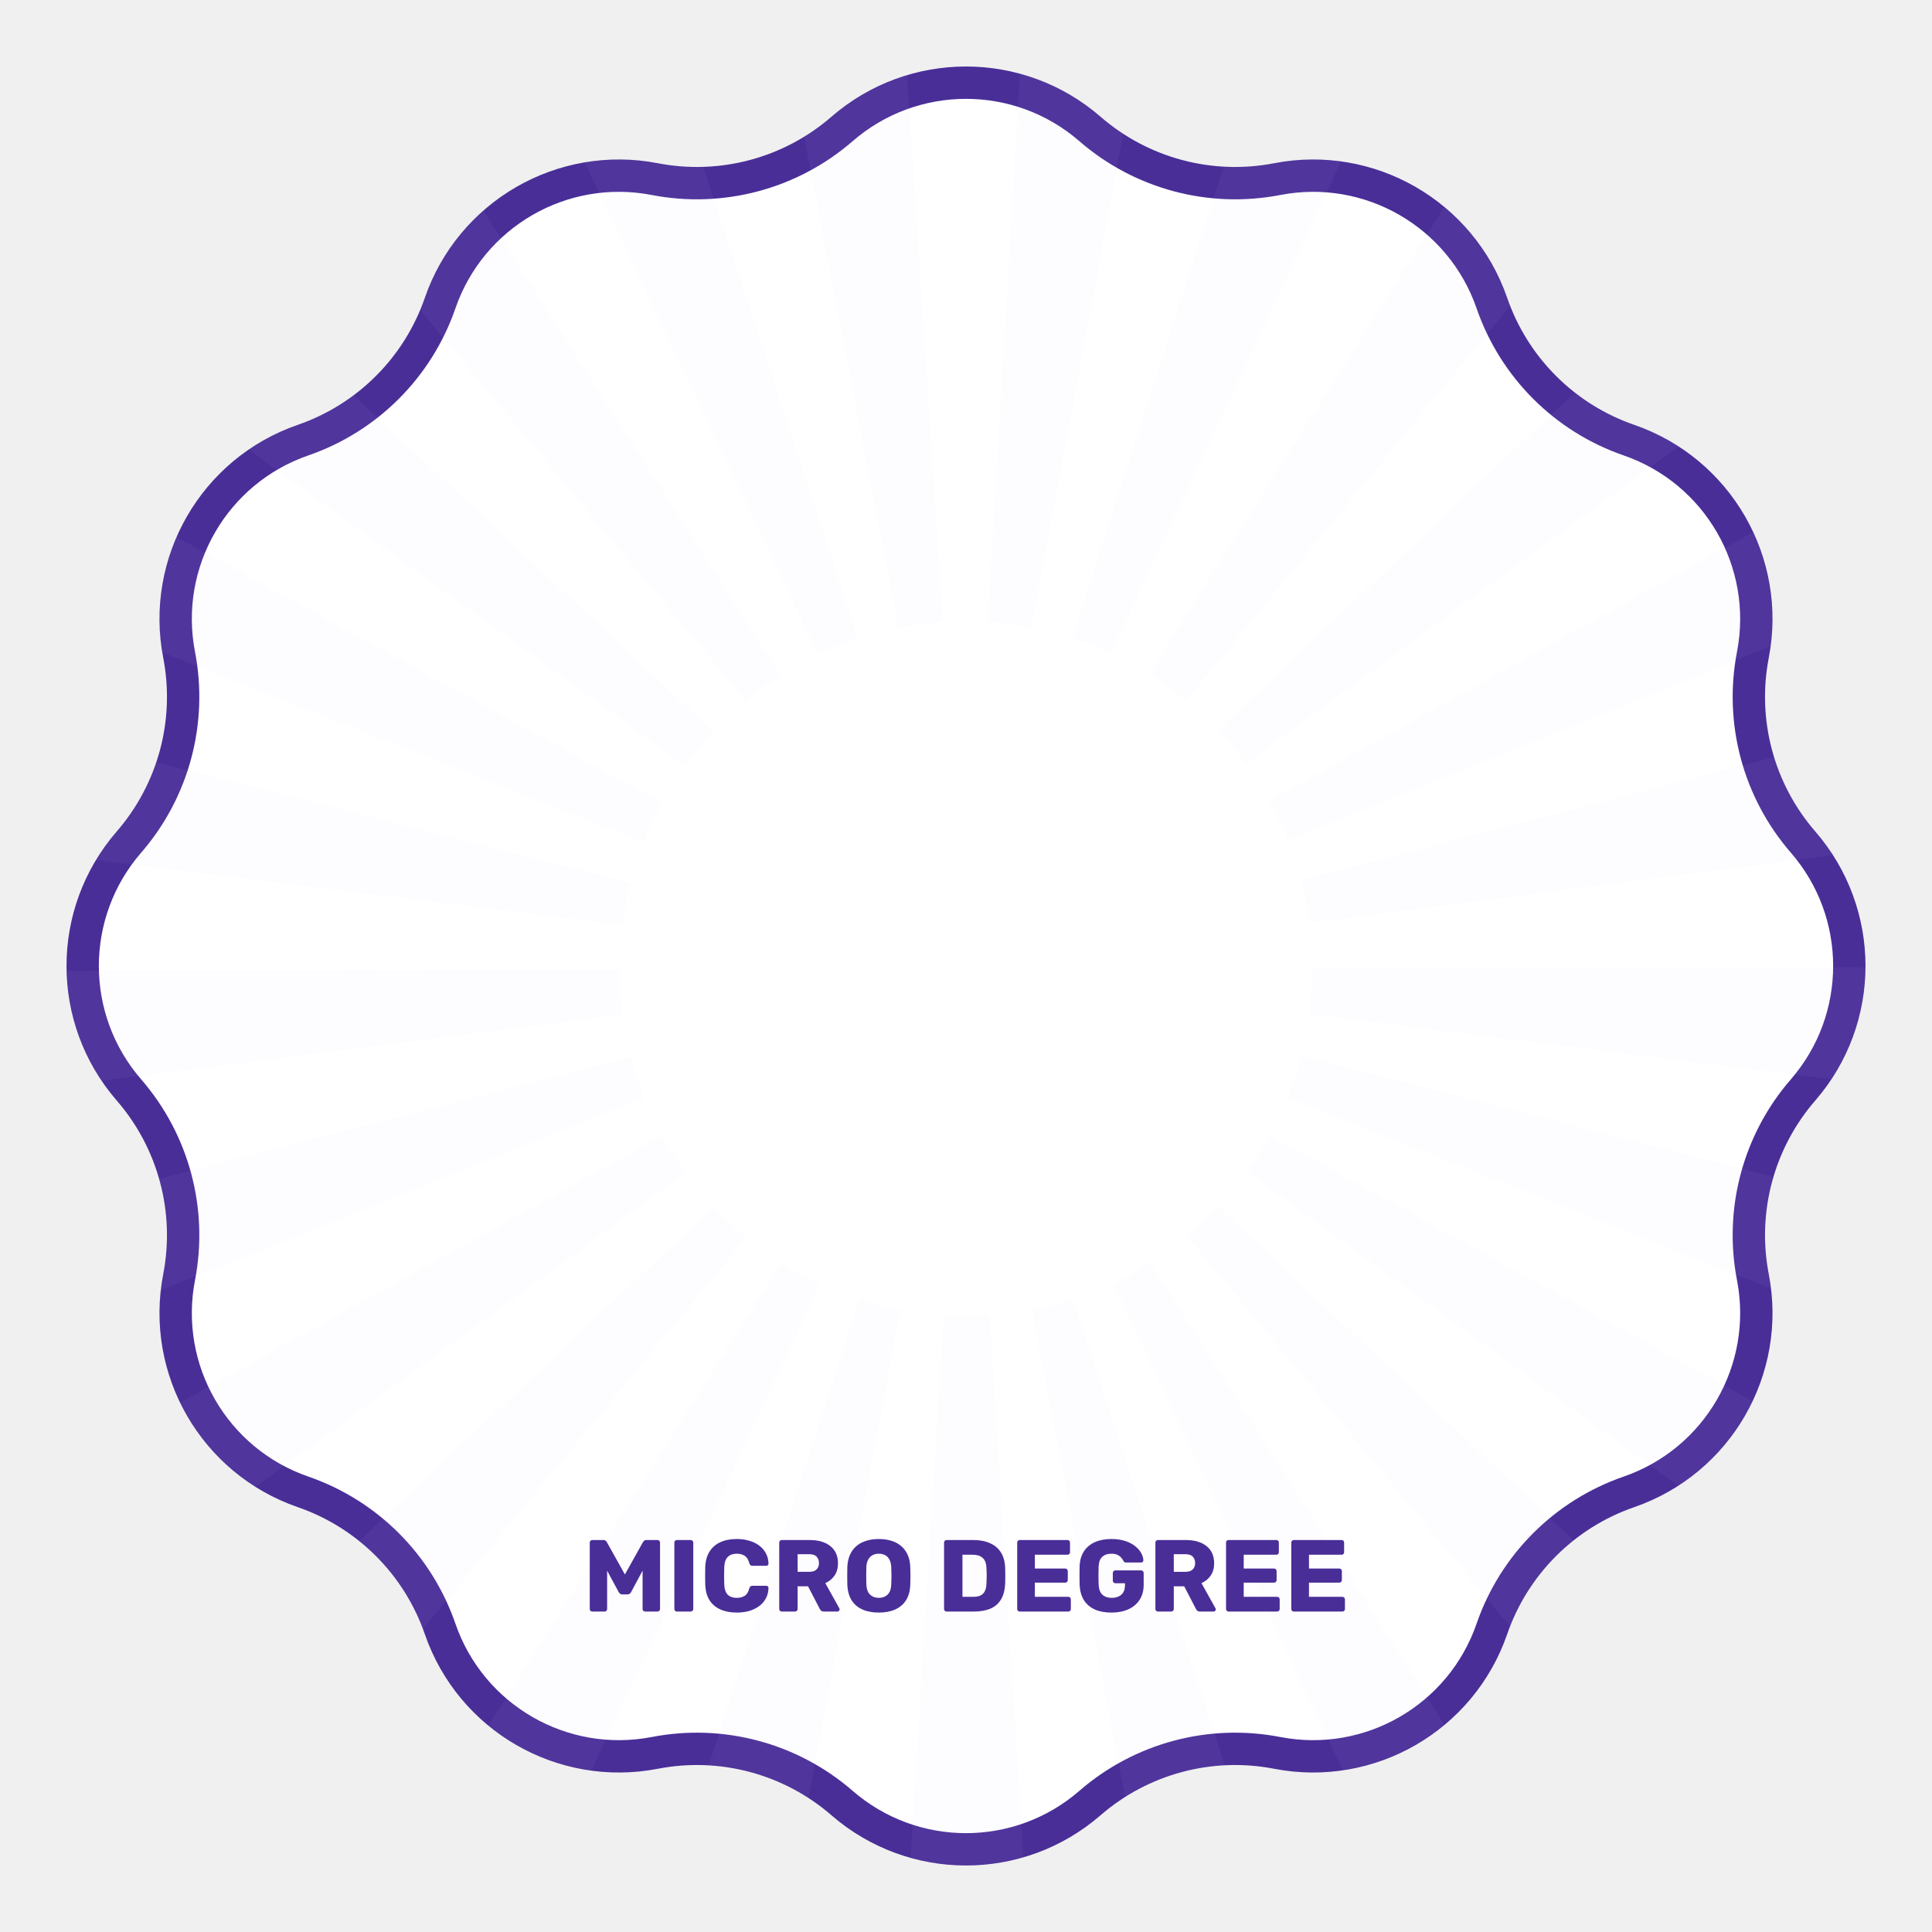
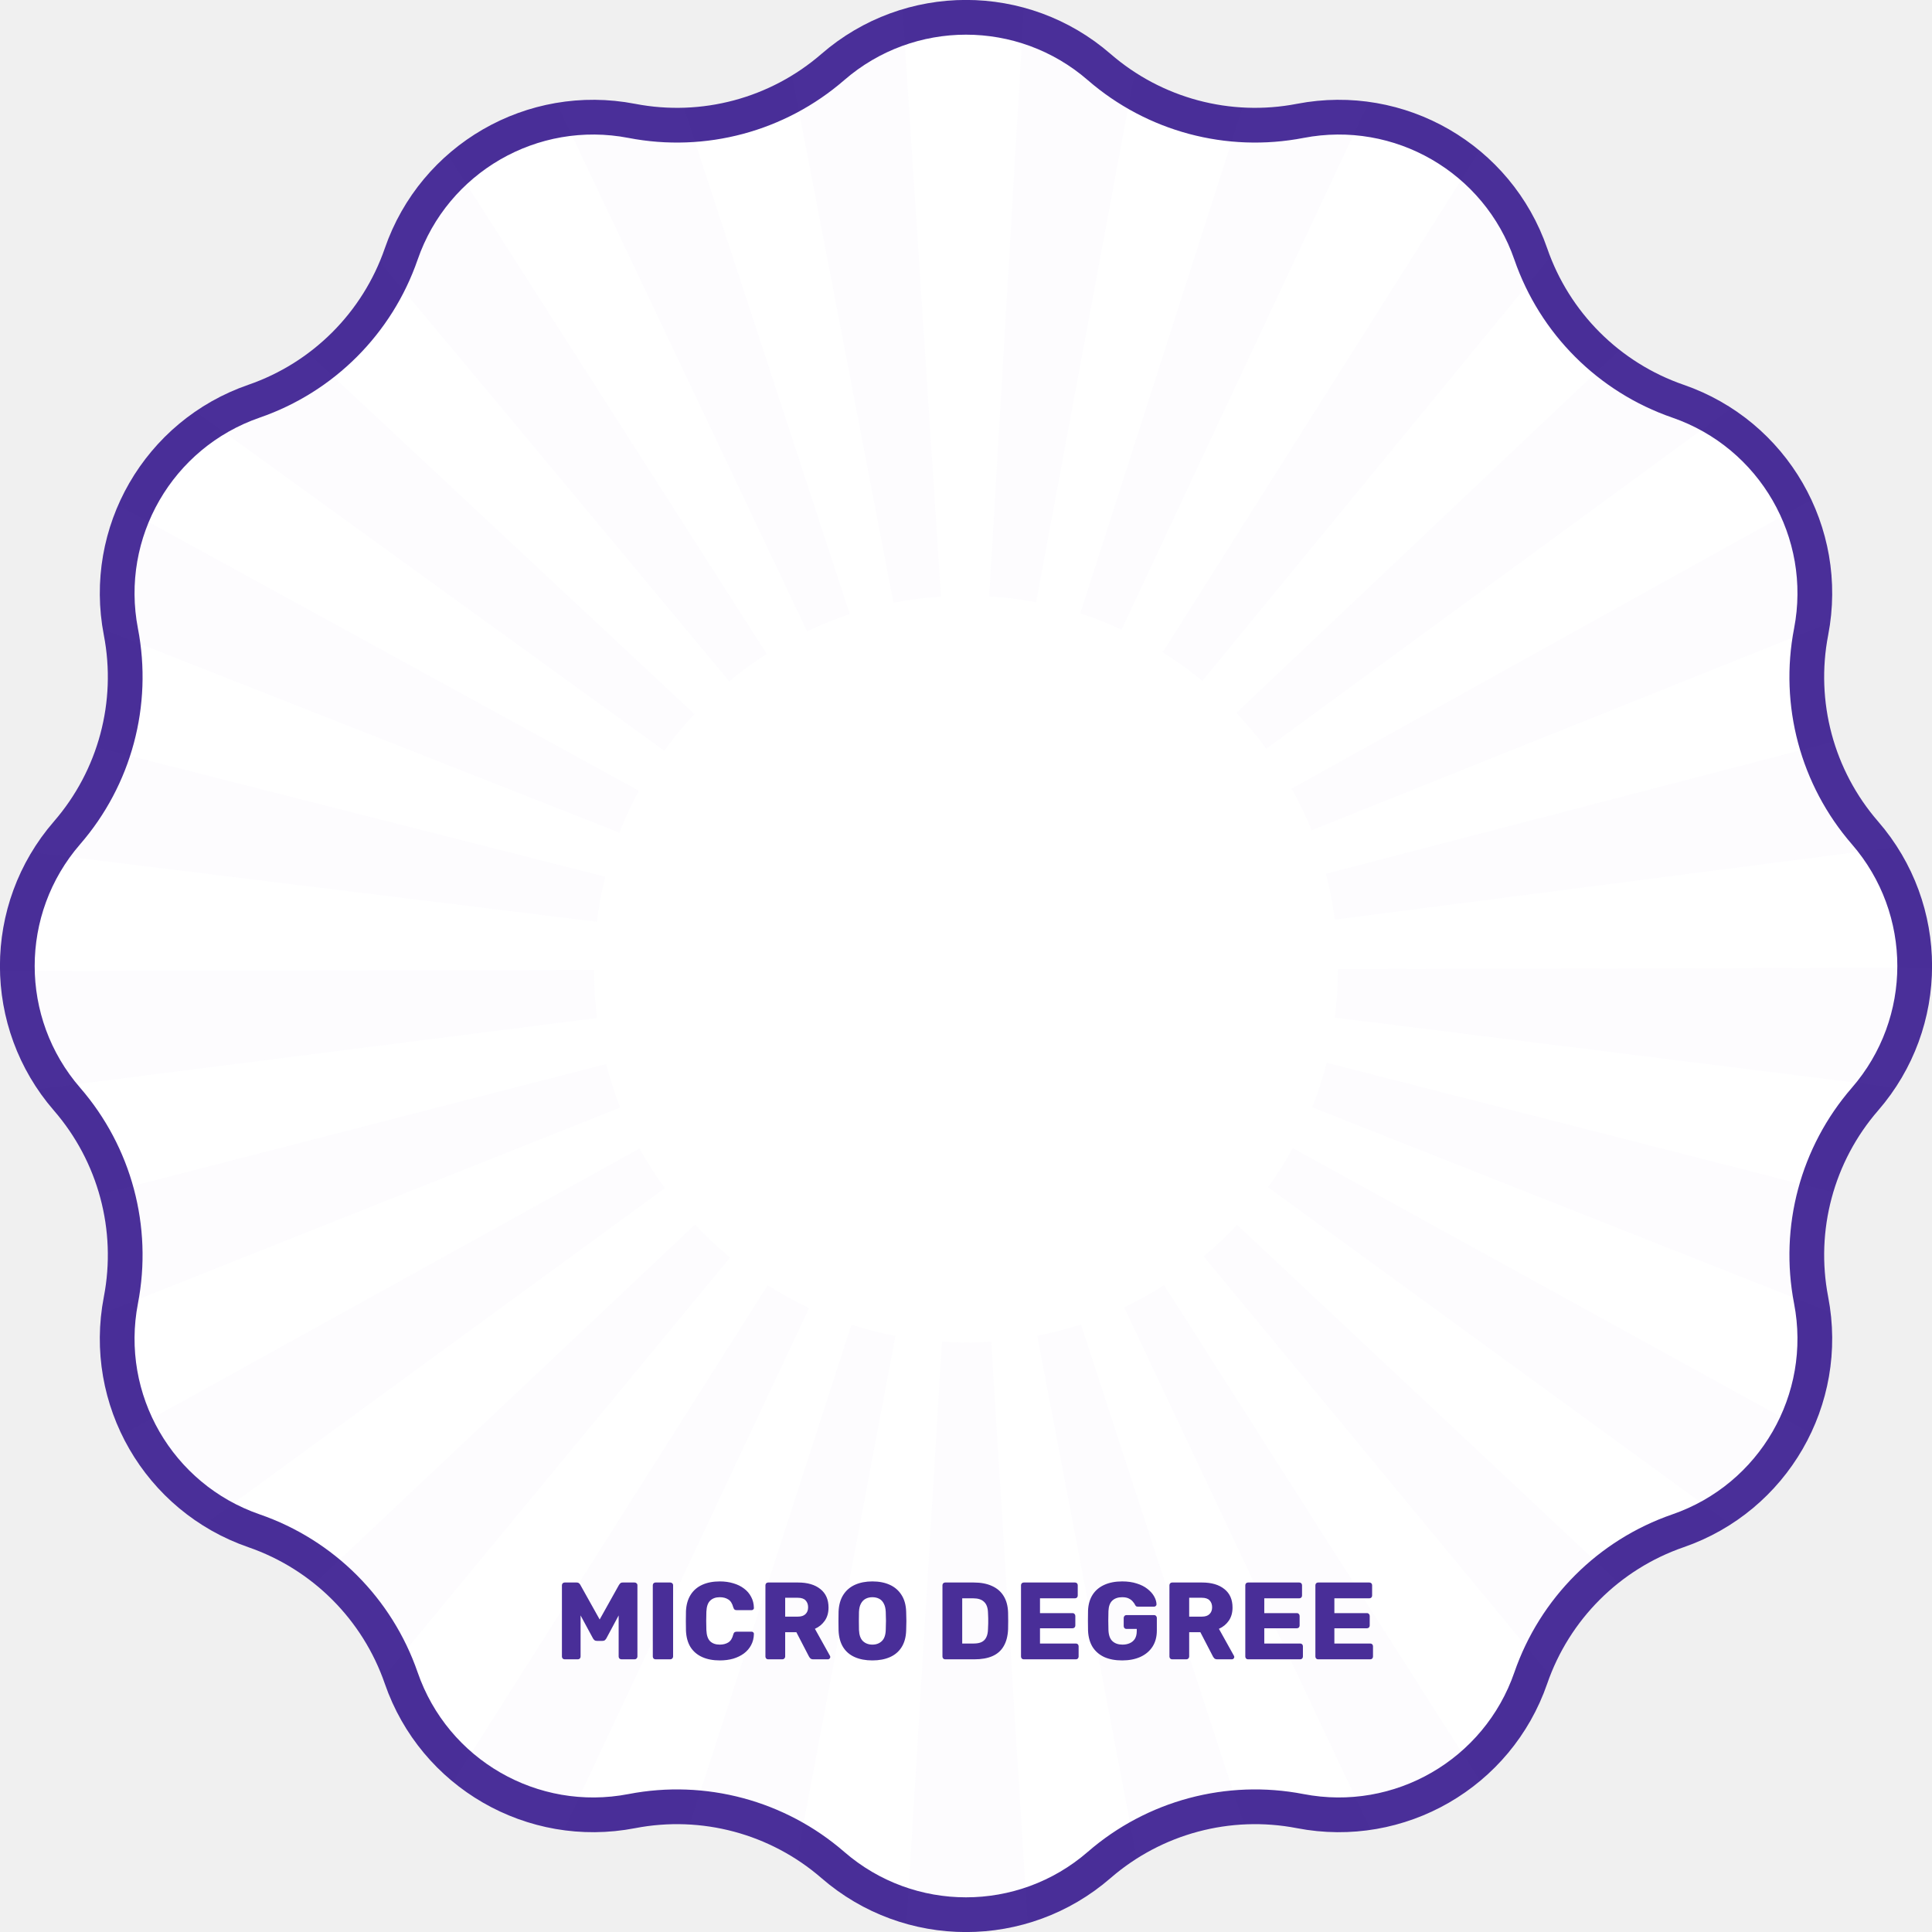
- <svg xmlns="http://www.w3.org/2000/svg" width="416" height="416" viewBox="0 0 416 416" fill="none">
-   <path d="M140.999 38.568C155.381 41.349 170.244 37.367 181.309 27.767C196.623 14.481 219.377 14.481 234.691 27.767C245.756 37.367 260.619 41.349 275.001 38.568C294.907 34.719 314.613 46.096 321.232 65.259C326.014 79.105 336.895 89.986 350.741 94.768C369.904 101.387 381.281 121.093 377.432 140.999C374.651 155.381 378.633 170.244 388.233 181.309C401.519 196.623 401.519 219.377 388.233 234.691C378.633 245.756 374.651 260.619 377.432 275.001C381.281 294.907 369.904 314.613 350.741 321.232C336.895 326.014 326.014 336.895 321.232 350.741C314.613 369.904 294.907 381.281 275.001 377.432C260.619 374.651 245.756 378.633 234.691 388.233C219.377 401.519 196.623 401.519 181.309 388.233C170.244 378.633 155.381 374.651 140.999 377.432C121.093 381.281 101.387 369.904 94.768 350.741C89.986 336.895 79.105 326.014 65.259 321.232C46.096 314.613 34.719 294.907 38.568 275.001C41.349 260.619 37.367 245.756 27.767 234.691C14.481 219.377 14.481 196.623 27.767 181.309C37.367 170.244 41.349 155.381 38.568 140.999C34.719 121.093 46.096 101.387 65.259 94.768C79.105 89.986 89.986 79.105 94.768 65.259C101.387 46.096 121.093 34.719 140.999 38.568Z" fill="white" stroke="#492E98" stroke-width="6.964" />
-   <mask id="mask0_10939_31181" style="mask-type:alpha" maskUnits="userSpaceOnUse" x="14" y="14" width="388" height="388">
-     <path d="M140.999 38.568C155.381 41.349 170.244 37.367 181.309 27.767C196.623 14.481 219.377 14.481 234.691 27.767C245.756 37.367 260.619 41.349 275.001 38.568C294.907 34.719 314.613 46.096 321.232 65.259C326.014 79.105 336.895 89.986 350.741 94.768C369.904 101.387 381.281 121.093 377.432 140.999C374.651 155.381 378.633 170.244 388.233 181.309C401.519 196.623 401.519 219.377 388.233 234.691C378.633 245.756 374.651 260.619 377.432 275.001C381.281 294.907 369.904 314.613 350.741 321.232C336.895 326.014 326.014 336.895 321.232 350.741C314.613 369.904 294.907 381.281 275.001 377.432C260.619 374.651 245.756 378.633 234.691 388.233C219.377 401.519 196.623 401.519 181.309 388.233C170.244 378.633 155.381 374.651 140.999 377.432C121.093 381.281 101.387 369.904 94.768 350.741C89.986 336.895 79.105 326.014 65.259 321.232C46.096 314.613 34.719 294.907 38.568 275.001C41.349 260.619 37.367 245.756 27.767 234.691C14.481 219.377 14.481 196.623 27.767 181.309C37.367 170.244 41.349 155.381 38.568 140.999C34.719 121.093 46.096 101.387 65.259 94.768C79.105 89.986 89.986 79.105 94.768 65.259C101.387 46.096 121.093 34.719 140.999 38.568Z" fill="white" stroke="#492E98" stroke-width="6.964" />
-   </mask>
-   <g mask="url(#mask0_10939_31181)">
-     <path opacity="0.05" d="M208.011 757.428C196.853 757.428 185.549 757.065 174.391 756.412L203.193 283.318C206.453 283.536 209.786 283.536 213.047 283.318L242.754 756.376C231.233 757.101 219.568 757.464 208.047 757.464L208.011 757.428ZM106.101 747.928C83.531 743.65 60.997 737.921 39.152 730.814L185.042 279.91C187.904 280.853 190.875 281.578 193.846 282.158L106.101 747.928ZM310.971 747.71L222.285 282.122C225.255 281.542 228.19 280.78 231.052 279.874L377.92 730.488C356.075 737.631 333.541 743.396 310.971 747.71ZM-25.081 705.434C-45.73 695.717 -66.018 684.549 -85.364 672.294L168.232 272.006C170.913 273.71 173.703 275.233 176.529 276.574L-25.081 705.47V705.434ZM441.972 705.035L239.71 276.429C242.464 275.124 245.145 273.638 247.717 272.006L502.364 671.641C483.018 684.005 462.694 695.209 441.935 705.035H441.972ZM-141.046 631.794C-158.581 617.29 -175.391 601.518 -191.041 584.876L153.669 259.859C155.879 262.216 158.27 264.428 160.697 266.458L-141.046 631.757V631.794ZM557.612 631.359L255.651 266.205C258.006 264.283 260.252 262.144 262.353 259.896L607.86 584.078C592.137 600.829 575.255 616.747 557.612 631.359ZM-234.95 531.939C-248.39 513.484 -260.853 493.977 -271.902 473.963L142.547 244.595C144.068 247.35 145.771 250.034 147.619 252.535L-234.95 531.939ZM651.479 531.25L268.548 252.354C270.359 249.889 272.026 247.278 273.511 244.522L688.467 473.02C677.418 493.107 664.992 512.723 651.515 531.25H651.479ZM-301.392 411.49C-309.869 390.134 -317.079 368.017 -322.803 345.791L135.845 227.662C136.605 230.599 137.547 233.5 138.67 236.364L-301.392 411.49ZM717.885 410.403L277.388 236.328C278.547 233.427 279.525 230.418 280.286 227.409L739.114 344.812C733.426 367.002 726.289 389.083 717.885 410.403ZM-335.772 278.206C-338.634 255.617 -340.12 232.557 -340.156 209.715L133.417 208.808C133.417 212.035 133.635 215.262 134.033 218.417L-335.772 278.206ZM751.939 277.01L281.989 218.344C282.387 215.153 282.604 211.89 282.604 208.627L756.178 207.358V208.627C756.178 231.433 754.765 254.421 751.939 277.01ZM133.997 199.127L-336.026 141.332C-333.236 118.49 -328.961 95.647 -323.31 73.421L135.7 190.099C134.975 193 134.395 196.045 134.033 199.091L133.997 199.127ZM281.952 198.656C281.554 195.574 280.974 192.492 280.177 189.519L738.535 70.267C744.295 92.42 748.715 115.19 751.649 137.96L281.952 198.692V198.656ZM138.525 181.252L-302.189 7.722C-293.784 -13.634 -283.93 -34.664 -272.917 -54.787L142.438 172.877C140.953 175.56 139.649 178.388 138.525 181.252ZM277.315 180.781C276.192 177.953 274.852 175.161 273.33 172.441L687.417 -57.579C698.539 -37.492 708.501 -16.571 717.015 4.676L277.315 180.781ZM147.51 164.827L-236.254 -112.909C-222.886 -131.4 -208.213 -149.239 -192.599 -165.99L153.56 157.503C151.35 159.86 149.321 162.326 147.51 164.864V164.827ZM268.222 164.428C266.41 161.927 264.382 159.534 262.244 157.249L606.302 -168.456C622.061 -151.777 636.879 -133.975 650.392 -115.519L268.222 164.428ZM160.552 150.904L-142.713 -213.126C-125.142 -227.774 -106.449 -241.479 -87.175 -253.843L168.051 145.429C165.443 147.097 162.907 148.946 160.552 150.904ZM255.397 150.832C252.861 148.729 250.18 146.807 247.463 145.103L500.589 -255.511C519.79 -243.365 538.447 -229.877 556.054 -215.374L255.397 150.832ZM176.166 140.897L-26.928 -287.31C-6.169 -297.172 15.386 -305.801 37.123 -312.944L184.716 137.453C181.854 138.395 178.992 139.556 176.166 140.897ZM239.203 140.571C236.522 139.302 233.769 138.214 230.943 137.308L375.711 -313.995C397.665 -306.925 419.402 -298.368 440.269 -288.579L239.203 140.571ZM193.483 135.168L104 -330.275C126.353 -334.59 149.249 -337.527 172.036 -339.013L203.011 133.936C199.787 134.153 196.599 134.552 193.483 135.168ZM222.031 135.06C218.952 134.479 215.8 134.081 212.684 133.899L240.544 -339.231C263.367 -337.889 286.336 -335.098 308.797 -330.892L222.067 135.096L222.031 135.06Z" fill="#CEBAF1" />
+ <svg xmlns="http://www.w3.org/2000/svg" width="400" height="400" fill="none" version="1.1" viewBox="0 0 400 400">
+   <defs>
+     <mask id="mask4" maskUnits="userSpaceOnUse">
+       <path d="m141 38.568c14.382 2.781 29.245-1.201 40.31-10.801 15.314-13.286 38.068-13.286 53.382 0 11.065 9.6 25.928 13.582 40.31 10.801 19.906-3.849 39.612 7.528 46.231 26.691 4.782 13.846 15.663 24.726 29.509 29.509 19.163 6.619 30.54 26.325 26.691 46.231-2.781 14.382 1.201 29.245 10.801 40.31 13.286 15.314 13.286 38.068 0 53.382-9.6 11.065-13.582 25.928-10.801 40.31 3.849 19.906-7.528 39.612-26.691 46.231-13.846 4.782-24.727 15.663-29.509 29.509-6.619 19.163-26.325 30.54-46.231 26.691-14.382-2.781-29.245 1.201-40.31 10.801-15.314 13.286-38.068 13.286-53.382 0-11.065-9.6-25.928-13.582-40.31-10.801-19.906 3.849-39.612-7.528-46.231-26.691-4.782-13.846-15.663-24.727-29.509-29.509-19.163-6.619-30.54-26.325-26.691-46.231 2.781-14.382-1.201-29.245-10.801-40.31-13.286-15.314-13.286-38.068 0-53.382 9.6-11.065 13.582-25.928 10.801-40.31-3.849-19.906 7.528-39.612 26.691-46.231 13.846-4.782 24.726-15.663 29.509-29.509 6.619-19.163 26.325-30.54 46.231-26.691z" fill="#fff" stroke="#492e98" stroke-width="6.964" />
+     </mask>
+   </defs>
+   <g transform="matrix(1.0327 0 0 1.0327 -14.802 -14.802)">
+     <path d="m141 38.568c14.382 2.781 29.245-1.201 40.31-10.801 15.314-13.286 38.068-13.286 53.382 0 11.065 9.6 25.928 13.582 40.31 10.801 19.906-3.849 39.612 7.528 46.231 26.691 4.782 13.846 15.663 24.726 29.509 29.509 19.163 6.619 30.54 26.325 26.691 46.231-2.781 14.382 1.201 29.245 10.801 40.31 13.286 15.314 13.286 38.068 0 53.382-9.6 11.065-13.582 25.928-10.801 40.31 3.849 19.906-7.528 39.612-26.691 46.231-13.846 4.782-24.727 15.663-29.509 29.509-6.619 19.163-26.325 30.54-46.231 26.691-14.382-2.781-29.245 1.201-40.31 10.801-15.314 13.286-38.068 13.286-53.382 0-11.065-9.6-25.928-13.582-40.31-10.801-19.906 3.849-39.612-7.528-46.231-26.691-4.782-13.846-15.663-24.727-29.509-29.509-19.163-6.619-30.54-26.325-26.691-46.231 2.781-14.382-1.201-29.245-10.801-40.31-13.286-15.314-13.286-38.068 0-53.382 9.6-11.065 13.582-25.928 10.801-40.31-3.849-19.906 7.528-39.612 26.691-46.231 13.846-4.782 24.726-15.663 29.509-29.509 6.619-19.163 26.325-30.54 46.231-26.691z" fill="#fff" stroke="#492e98" stroke-width="6.964" />
+     <path d="m208.01 757.43c-11.158 0-22.462-0.363-33.62-1.016l28.802-473.09c3.26 0.218 6.593 0.218 9.854 0l29.707 473.06c-11.521 0.725-23.186 1.088-34.707 1.088zm-101.91-9.5c-22.57-4.278-45.104-10.007-66.949-17.114l145.89-450.9c2.862 0.943 5.833 1.668 8.804 2.248zm204.87-0.218-88.686-465.59c2.97-0.58 5.905-1.342 8.767-2.248l146.87 450.61c-21.845 7.143-44.379 12.908-66.949 17.222zm-336.05-42.276c-20.65-9.717-40.938-20.885-60.283-33.14l253.6-400.29c2.681 1.704 5.471 3.227 8.297 4.568l-201.61 428.9zm467.05-0.399-202.26-428.61c2.754-1.305 5.435-2.791 8.007-4.423l254.65 399.64c-19.346 12.364-39.67 23.568-60.429 33.394zm-583.02-73.241c-17.535-14.504-34.345-30.276-49.995-46.918l344.71-325.02c2.21 2.357 4.601 4.569 7.028 6.599l-301.74 365.3zm698.66-0.435-301.96-365.15c2.355-1.922 4.601-4.061 6.702-6.309l345.51 324.18c-15.723 16.751-32.605 32.669-50.248 47.281zm-792.56-99.42c-13.44-18.455-25.903-37.962-36.952-57.976l414.45-229.37c1.521 2.755 3.224 5.439 5.072 7.94zm886.43-0.689-382.93-278.9c1.811-2.465 3.478-5.076 4.963-7.832l414.96 228.5c-11.049 20.087-23.475 39.703-36.952 58.23zm-952.87-119.76c-8.477-21.356-15.687-43.473-21.411-65.699l458.65-118.13c0.76 2.937 1.702 5.838 2.825 8.702zm1019.3-1.087-440.5-174.08c1.159-2.901 2.137-5.91 2.898-8.919l458.83 117.4c-5.688 22.19-12.825 44.271-21.229 65.591zm-1053.7-132.2c-2.862-22.589-4.348-45.649-4.384-68.491l473.57-0.907c0 3.227 0.218 6.454 0.616 9.609zm1087.7-1.196-469.95-58.666c0.398-3.191 0.615-6.454 0.615-9.717l473.57-1.269v1.269c0 22.806-1.413 45.794-4.239 68.383zm-617.94-77.883-470.02-57.795c2.79-22.842 7.065-45.685 12.716-67.911l459.01 116.68c-0.725 2.901-1.305 5.946-1.667 8.992zm147.96-0.471c-0.398-3.082-0.978-6.164-1.775-9.137l458.36-119.25c5.76 22.154 10.18 44.923 13.114 67.693l-469.7 60.732zm-143.43-17.404-440.71-173.53c8.405-21.356 18.259-42.386 29.272-62.509l415.36 227.66c-1.485 2.683-2.789 5.511-3.913 8.375zm138.79-0.471c-1.123-2.828-2.463-5.62-3.985-8.34l414.09-230.02c11.122 20.087 21.084 41.008 29.598 62.255zm-129.8-15.954-383.76-277.74c13.368-18.491 28.041-36.33 43.655-53.081l346.16 323.49c-2.21 2.357-4.239 4.823-6.05 7.361zm120.71-0.399c-1.812-2.501-3.84-4.894-5.978-7.179l344.06-325.7c15.759 16.679 30.577 34.481 44.09 52.937zm-107.67-13.524-303.26-364.03c17.571-14.648 36.264-28.353 55.538-40.717l255.23 399.27c-2.608 1.668-5.144 3.517-7.499 5.475zm94.845-0.072c-2.536-2.103-5.217-4.025-7.934-5.729l253.13-400.61c19.201 12.146 37.858 25.634 55.465 40.137zm-79.231-9.935-203.09-428.21c20.759-9.862 42.314-18.491 64.051-25.634l147.59 450.4c-2.862 0.942-5.724 2.103-8.55 3.444zm63.037-0.326c-2.681-1.269-5.434-2.357-8.26-3.263l144.77-451.3c21.954 7.07 43.691 15.627 64.558 25.416zm-45.72-5.403-89.483-465.44c22.353-4.315 45.249-7.252 68.036-8.738l30.975 472.95c-3.224 0.217-6.412 0.616-9.528 1.232zm28.548-0.108c-3.079-0.581-6.231-0.979-9.347-1.161l27.86-473.13c22.823 1.342 45.792 4.133 68.253 8.339l-86.73 465.99z" fill="#cebaf1" mask="url(#mask4)" opacity=".05" />
+     <path d="m127.54 347c-0.146 0-0.278-0.051-0.396-0.154-0.102-0.117-0.154-0.249-0.154-0.396v-14.3c0-0.161 0.052-0.293 0.154-0.396 0.118-0.103 0.25-0.154 0.396-0.154h2.376c0.25 0 0.433 0.066 0.55 0.198 0.118 0.117 0.191 0.213 0.22 0.286l3.872 6.93 3.872-6.93c0.044-0.073 0.118-0.169 0.22-0.286 0.118-0.132 0.301-0.198 0.55-0.198h2.354c0.162 0 0.294 0.051 0.396 0.154 0.118 0.103 0.176 0.235 0.176 0.396v14.3c0 0.147-0.058 0.279-0.176 0.396-0.102 0.103-0.234 0.154-0.396 0.154h-2.618c-0.161 0-0.3-0.051-0.418-0.154-0.102-0.117-0.154-0.249-0.154-0.396v-8.25l-2.464 4.598c-0.073 0.132-0.168 0.249-0.286 0.352-0.117 0.103-0.278 0.154-0.484 0.154h-1.144c-0.205 0-0.366-0.051-0.484-0.154-0.117-0.103-0.212-0.22-0.286-0.352l-2.486-4.598v8.25c0 0.147-0.051 0.279-0.154 0.396-0.102 0.103-0.234 0.154-0.396 0.154zm18.219 0c-0.161 0-0.293-0.051-0.396-0.154-0.103-0.117-0.154-0.249-0.154-0.396v-14.3c0-0.161 0.051-0.293 0.154-0.396s0.235-0.154 0.396-0.154h2.948c0.161 0 0.293 0.051 0.396 0.154 0.117 0.103 0.176 0.235 0.176 0.396v14.3c0 0.147-0.059 0.279-0.176 0.396-0.103 0.103-0.235 0.154-0.396 0.154zm12.897 0.22c-1.379 0-2.567-0.227-3.564-0.682s-1.775-1.122-2.332-2.002c-0.543-0.88-0.843-1.973-0.902-3.278-0.015-0.601-0.022-1.247-0.022-1.936s7e-3 -1.349 0.022-1.98c0.059-1.276 0.367-2.361 0.924-3.256s1.335-1.569 2.332-2.024 2.178-0.682 3.542-0.682c0.968 0 1.863 0.125 2.684 0.374 0.821 0.235 1.54 0.587 2.156 1.056 0.616 0.455 1.093 1.012 1.43 1.672 0.352 0.645 0.535 1.379 0.55 2.2 0.015 0.132-0.029 0.242-0.132 0.33-0.088 0.088-0.198 0.132-0.33 0.132h-2.97c-0.191 0-0.337-0.037-0.44-0.11-0.103-0.088-0.191-0.242-0.264-0.462-0.205-0.777-0.543-1.305-1.012-1.584-0.455-0.293-1.019-0.44-1.694-0.44-0.807 0-1.445 0.227-1.914 0.682-0.469 0.44-0.726 1.181-0.77 2.222-0.044 1.203-0.044 2.435 0 3.696 0.044 1.041 0.301 1.789 0.77 2.244 0.469 0.44 1.107 0.66 1.914 0.66 0.675 0 1.247-0.147 1.716-0.44s0.799-0.821 0.99-1.584c0.059-0.22 0.139-0.367 0.242-0.44 0.117-0.088 0.271-0.132 0.462-0.132h2.97c0.132 0 0.242 0.044 0.33 0.132 0.103 0.088 0.147 0.198 0.132 0.33-0.015 0.821-0.198 1.562-0.55 2.222-0.337 0.645-0.814 1.203-1.43 1.672-0.616 0.455-1.335 0.807-2.156 1.056-0.821 0.235-1.716 0.352-2.684 0.352zm9.683-0.22c-0.161 0-0.293-0.051-0.396-0.154-0.103-0.117-0.154-0.249-0.154-0.396v-14.3c0-0.161 0.051-0.293 0.154-0.396s0.235-0.154 0.396-0.154h5.984c1.907 0 3.403 0.44 4.488 1.32 1.085 0.865 1.628 2.097 1.628 3.696 0 1.041-0.249 1.921-0.748 2.64s-1.159 1.261-1.98 1.628l3.014 5.412c0.044 0.088 0.066 0.169 0.066 0.242 0 0.117-0.051 0.227-0.154 0.33-0.088 0.088-0.191 0.132-0.308 0.132h-2.926c-0.279 0-0.484-0.066-0.616-0.198-0.132-0.147-0.227-0.279-0.286-0.396l-2.508-4.84h-2.244v4.884c0 0.147-0.059 0.279-0.176 0.396-0.103 0.103-0.235 0.154-0.396 0.154zm3.41-8.558h2.53c0.689 0 1.203-0.169 1.54-0.506 0.352-0.337 0.528-0.792 0.528-1.364s-0.169-1.034-0.506-1.386c-0.323-0.352-0.843-0.528-1.562-0.528h-2.53zm17.479 8.778c-1.35 0-2.523-0.22-3.52-0.66-0.998-0.44-1.775-1.1-2.332-1.98-0.558-0.895-0.866-2.009-0.924-3.344-0.015-0.631-0.022-1.261-0.022-1.892 0-0.645 7e-3 -1.283 0.022-1.914 0.058-1.32 0.366-2.427 0.924-3.322 0.572-0.909 1.356-1.591 2.354-2.046 1.012-0.455 2.178-0.682 3.498-0.682 1.334 0 2.5 0.227 3.498 0.682 0.997 0.455 1.782 1.137 2.354 2.046 0.572 0.895 0.88 2.002 0.924 3.322 0.029 0.631 0.044 1.269 0.044 1.914 0 0.631-0.015 1.261-0.044 1.892-0.044 1.335-0.352 2.449-0.924 3.344-0.558 0.88-1.335 1.54-2.332 1.98-0.998 0.44-2.171 0.66-3.52 0.66zm0-3.168c0.777 0 1.408-0.235 1.892-0.704 0.498-0.469 0.762-1.217 0.792-2.244 0.029-0.645 0.044-1.254 0.044-1.826s-0.015-1.166-0.044-1.782c-0.03-0.689-0.162-1.247-0.396-1.672-0.22-0.44-0.528-0.763-0.924-0.968s-0.851-0.308-1.364-0.308c-0.499 0-0.946 0.103-1.342 0.308s-0.712 0.528-0.946 0.968c-0.235 0.425-0.367 0.983-0.396 1.672-0.015 0.616-0.022 1.21-0.022 1.782s7e-3 1.181 0.022 1.826c0.044 1.027 0.308 1.775 0.792 2.244 0.498 0.469 1.129 0.704 1.892 0.704zm14.603 2.948c-0.161 0-0.293-0.051-0.396-0.154-0.102-0.117-0.154-0.249-0.154-0.396v-14.3c0-0.161 0.052-0.293 0.154-0.396 0.103-0.103 0.235-0.154 0.396-0.154h5.72c1.438 0 2.662 0.235 3.674 0.704 1.012 0.455 1.79 1.129 2.332 2.024 0.543 0.88 0.836 1.973 0.88 3.278 0.015 0.645 0.022 1.21 0.022 1.694s-7e-3 1.041-0.022 1.672c-0.058 1.364-0.352 2.493-0.88 3.388-0.513 0.895-1.268 1.562-2.266 2.002-0.982 0.425-2.192 0.638-3.63 0.638zm3.41-3.168h2.31c0.631 0 1.152-0.095 1.562-0.286 0.426-0.205 0.741-0.521 0.946-0.946 0.22-0.425 0.338-0.983 0.352-1.672 0.03-0.425 0.044-0.807 0.044-1.144 0.015-0.337 0.015-0.675 0-1.012 0-0.337-0.014-0.711-0.044-1.122-0.029-0.997-0.293-1.723-0.792-2.178-0.484-0.469-1.21-0.704-2.178-0.704h-2.2zm12.338 3.168c-0.161 0-0.293-0.051-0.396-0.154-0.102-0.117-0.154-0.249-0.154-0.396v-14.3c0-0.161 0.052-0.293 0.154-0.396 0.103-0.103 0.235-0.154 0.396-0.154h10.274c0.162 0 0.294 0.051 0.396 0.154 0.103 0.103 0.154 0.235 0.154 0.396v2.068c0 0.161-0.051 0.293-0.154 0.396-0.102 0.103-0.234 0.154-0.396 0.154h-7.018v2.97h6.534c0.162 0 0.294 0.059 0.396 0.176 0.103 0.103 0.154 0.235 0.154 0.396v1.914c0 0.147-0.051 0.279-0.154 0.396-0.102 0.103-0.234 0.154-0.396 0.154h-6.534v3.058h7.194c0.162 0 0.294 0.051 0.396 0.154 0.103 0.103 0.154 0.235 0.154 0.396v2.068c0 0.147-0.051 0.279-0.154 0.396-0.102 0.103-0.234 0.154-0.396 0.154zm19.73 0.22c-1.393 0-2.596-0.227-3.608-0.682-0.997-0.469-1.774-1.144-2.332-2.024-0.542-0.895-0.843-1.98-0.902-3.256-0.014-0.631-0.022-1.298-0.022-2.002 0-0.719 8e-3 -1.401 0.022-2.046 0.059-1.247 0.367-2.303 0.924-3.168 0.558-0.865 1.342-1.525 2.354-1.98s2.2-0.682 3.564-0.682c1.1 0 2.076 0.139 2.926 0.418 0.851 0.264 1.562 0.623 2.134 1.078 0.587 0.455 1.034 0.953 1.342 1.496s0.47 1.078 0.484 1.606c0 0.132-0.051 0.242-0.154 0.33-0.088 0.088-0.198 0.132-0.33 0.132h-3.212c-0.161 0-0.286-0.022-0.374-0.066-0.073-0.059-0.139-0.139-0.198-0.242-0.102-0.22-0.256-0.447-0.462-0.682-0.19-0.249-0.462-0.462-0.814-0.638-0.337-0.176-0.784-0.264-1.342-0.264-0.821 0-1.474 0.22-1.958 0.66s-0.748 1.144-0.792 2.112c-0.044 1.261-0.044 2.537 0 3.828 0.044 1.027 0.316 1.767 0.814 2.222 0.499 0.455 1.166 0.682 2.002 0.682 0.543 0 1.027-0.095 1.452-0.286 0.44-0.191 0.785-0.484 1.034-0.88 0.25-0.411 0.374-0.931 0.374-1.562v-0.418h-2.068c-0.161 0-0.293-0.051-0.396-0.154-0.102-0.117-0.154-0.257-0.154-0.418v-1.628c0-0.161 0.052-0.293 0.154-0.396 0.103-0.117 0.235-0.176 0.396-0.176h5.544c0.162 0 0.294 0.059 0.396 0.176 0.103 0.103 0.154 0.235 0.154 0.396v2.508c0 1.261-0.286 2.339-0.858 3.234s-1.386 1.584-2.442 2.068c-1.041 0.469-2.258 0.704-3.652 0.704zm10.026-0.22c-0.161 0-0.293-0.051-0.396-0.154-0.102-0.117-0.154-0.249-0.154-0.396v-14.3c0-0.161 0.052-0.293 0.154-0.396 0.103-0.103 0.235-0.154 0.396-0.154h5.984c1.907 0 3.403 0.44 4.488 1.32 1.086 0.865 1.628 2.097 1.628 3.696 0 1.041-0.249 1.921-0.748 2.64-0.498 0.719-1.158 1.261-1.98 1.628l3.014 5.412c0.044 0.088 0.066 0.169 0.066 0.242 0 0.117-0.051 0.227-0.154 0.33-0.088 0.088-0.19 0.132-0.308 0.132h-2.926c-0.278 0-0.484-0.066-0.616-0.198-0.132-0.147-0.227-0.279-0.286-0.396l-2.508-4.84h-2.244v4.884c0 0.147-0.058 0.279-0.176 0.396-0.102 0.103-0.234 0.154-0.396 0.154zm3.41-8.558h2.53c0.69 0 1.203-0.169 1.54-0.506 0.352-0.337 0.528-0.792 0.528-1.364s-0.168-1.034-0.506-1.386c-0.322-0.352-0.843-0.528-1.562-0.528h-2.53zm11.801 8.558c-0.161 0-0.293-0.051-0.396-0.154-0.103-0.117-0.154-0.249-0.154-0.396v-14.3c0-0.161 0.051-0.293 0.154-0.396s0.235-0.154 0.396-0.154h10.274c0.161 0 0.293 0.051 0.396 0.154s0.154 0.235 0.154 0.396v2.068c0 0.161-0.051 0.293-0.154 0.396s-0.235 0.154-0.396 0.154h-7.018v2.97h6.534c0.161 0 0.293 0.059 0.396 0.176 0.103 0.103 0.154 0.235 0.154 0.396v1.914c0 0.147-0.051 0.279-0.154 0.396-0.103 0.103-0.235 0.154-0.396 0.154h-6.534v3.058h7.194c0.161 0 0.293 0.051 0.396 0.154s0.154 0.235 0.154 0.396v2.068c0 0.147-0.051 0.279-0.154 0.396-0.103 0.103-0.235 0.154-0.396 0.154zm14.051 0c-0.161 0-0.293-0.051-0.396-0.154-0.103-0.117-0.154-0.249-0.154-0.396v-14.3c0-0.161 0.051-0.293 0.154-0.396s0.235-0.154 0.396-0.154h10.274c0.161 0 0.293 0.051 0.396 0.154s0.154 0.235 0.154 0.396v2.068c0 0.161-0.051 0.293-0.154 0.396s-0.235 0.154-0.396 0.154h-7.018v2.97h6.534c0.161 0 0.293 0.059 0.396 0.176 0.103 0.103 0.154 0.235 0.154 0.396v1.914c0 0.147-0.051 0.279-0.154 0.396-0.103 0.103-0.235 0.154-0.396 0.154h-6.534v3.058h7.194c0.161 0 0.293 0.051 0.396 0.154s0.154 0.235 0.154 0.396v2.068c0 0.147-0.051 0.279-0.154 0.396-0.103 0.103-0.235 0.154-0.396 0.154z" fill="#492e98" />
  </g>
-   <path d="M127.536 347C127.39 347 127.258 346.949 127.14 346.846C127.038 346.729 126.986 346.597 126.986 346.45V332.15C126.986 331.989 127.038 331.857 127.14 331.754C127.258 331.651 127.39 331.6 127.536 331.6H129.912C130.162 331.6 130.345 331.666 130.462 331.798C130.58 331.915 130.653 332.011 130.682 332.084L134.554 339.014L138.426 332.084C138.47 332.011 138.544 331.915 138.646 331.798C138.764 331.666 138.947 331.6 139.196 331.6H141.55C141.712 331.6 141.844 331.651 141.946 331.754C142.064 331.857 142.122 331.989 142.122 332.15V346.45C142.122 346.597 142.064 346.729 141.946 346.846C141.844 346.949 141.712 347 141.55 347H138.932C138.771 347 138.632 346.949 138.514 346.846C138.412 346.729 138.36 346.597 138.36 346.45V338.2L135.896 342.798C135.823 342.93 135.728 343.047 135.61 343.15C135.493 343.253 135.332 343.304 135.126 343.304H133.982C133.777 343.304 133.616 343.253 133.498 343.15C133.381 343.047 133.286 342.93 133.212 342.798L130.726 338.2V346.45C130.726 346.597 130.675 346.729 130.572 346.846C130.47 346.949 130.338 347 130.176 347H127.536ZM145.755 347C145.594 347 145.462 346.949 145.359 346.846C145.256 346.729 145.205 346.597 145.205 346.45V332.15C145.205 331.989 145.256 331.857 145.359 331.754C145.462 331.651 145.594 331.6 145.755 331.6H148.703C148.864 331.6 148.996 331.651 149.099 331.754C149.216 331.857 149.275 331.989 149.275 332.15V346.45C149.275 346.597 149.216 346.729 149.099 346.846C148.996 346.949 148.864 347 148.703 347H145.755ZM158.652 347.22C157.273 347.22 156.085 346.993 155.088 346.538C154.091 346.083 153.313 345.416 152.756 344.536C152.213 343.656 151.913 342.563 151.854 341.258C151.839 340.657 151.832 340.011 151.832 339.322C151.832 338.633 151.839 337.973 151.854 337.342C151.913 336.066 152.221 334.981 152.778 334.086C153.335 333.191 154.113 332.517 155.11 332.062C156.107 331.607 157.288 331.38 158.652 331.38C159.62 331.38 160.515 331.505 161.336 331.754C162.157 331.989 162.876 332.341 163.492 332.81C164.108 333.265 164.585 333.822 164.922 334.482C165.274 335.127 165.457 335.861 165.472 336.682C165.487 336.814 165.443 336.924 165.34 337.012C165.252 337.1 165.142 337.144 165.01 337.144H162.04C161.849 337.144 161.703 337.107 161.6 337.034C161.497 336.946 161.409 336.792 161.336 336.572C161.131 335.795 160.793 335.267 160.324 334.988C159.869 334.695 159.305 334.548 158.63 334.548C157.823 334.548 157.185 334.775 156.716 335.23C156.247 335.67 155.99 336.411 155.946 337.452C155.902 338.655 155.902 339.887 155.946 341.148C155.99 342.189 156.247 342.937 156.716 343.392C157.185 343.832 157.823 344.052 158.63 344.052C159.305 344.052 159.877 343.905 160.346 343.612C160.815 343.319 161.145 342.791 161.336 342.028C161.395 341.808 161.475 341.661 161.578 341.588C161.695 341.5 161.849 341.456 162.04 341.456H165.01C165.142 341.456 165.252 341.5 165.34 341.588C165.443 341.676 165.487 341.786 165.472 341.918C165.457 342.739 165.274 343.48 164.922 344.14C164.585 344.785 164.108 345.343 163.492 345.812C162.876 346.267 162.157 346.619 161.336 346.868C160.515 347.103 159.62 347.22 158.652 347.22ZM168.335 347C168.174 347 168.042 346.949 167.939 346.846C167.836 346.729 167.785 346.597 167.785 346.45V332.15C167.785 331.989 167.836 331.857 167.939 331.754C168.042 331.651 168.174 331.6 168.335 331.6H174.319C176.226 331.6 177.722 332.04 178.807 332.92C179.892 333.785 180.435 335.017 180.435 336.616C180.435 337.657 180.186 338.537 179.687 339.256C179.188 339.975 178.528 340.517 177.707 340.884L180.721 346.296C180.765 346.384 180.787 346.465 180.787 346.538C180.787 346.655 180.736 346.765 180.633 346.868C180.545 346.956 180.442 347 180.325 347H177.399C177.12 347 176.915 346.934 176.783 346.802C176.651 346.655 176.556 346.523 176.497 346.406L173.989 341.566H171.745V346.45C171.745 346.597 171.686 346.729 171.569 346.846C171.466 346.949 171.334 347 171.173 347H168.335ZM171.745 338.442H174.275C174.964 338.442 175.478 338.273 175.815 337.936C176.167 337.599 176.343 337.144 176.343 336.572C176.343 336 176.174 335.538 175.837 335.186C175.514 334.834 174.994 334.658 174.275 334.658H171.745V338.442ZM189.224 347.22C187.874 347.22 186.701 347 185.704 346.56C184.706 346.12 183.929 345.46 183.372 344.58C182.814 343.685 182.506 342.571 182.448 341.236C182.433 340.605 182.426 339.975 182.426 339.344C182.426 338.699 182.433 338.061 182.448 337.43C182.506 336.11 182.814 335.003 183.372 334.108C183.944 333.199 184.728 332.517 185.726 332.062C186.738 331.607 187.904 331.38 189.224 331.38C190.558 331.38 191.724 331.607 192.722 332.062C193.719 332.517 194.504 333.199 195.076 334.108C195.648 335.003 195.956 336.11 196 337.43C196.029 338.061 196.044 338.699 196.044 339.344C196.044 339.975 196.029 340.605 196 341.236C195.956 342.571 195.648 343.685 195.076 344.58C194.518 345.46 193.741 346.12 192.744 346.56C191.746 347 190.573 347.22 189.224 347.22ZM189.224 344.052C190.001 344.052 190.632 343.817 191.116 343.348C191.614 342.879 191.878 342.131 191.908 341.104C191.937 340.459 191.952 339.85 191.952 339.278C191.952 338.706 191.937 338.112 191.908 337.496C191.878 336.807 191.746 336.249 191.512 335.824C191.292 335.384 190.984 335.061 190.588 334.856C190.192 334.651 189.737 334.548 189.224 334.548C188.725 334.548 188.278 334.651 187.882 334.856C187.486 335.061 187.17 335.384 186.936 335.824C186.701 336.249 186.569 336.807 186.54 337.496C186.525 338.112 186.518 338.706 186.518 339.278C186.518 339.85 186.525 340.459 186.54 341.104C186.584 342.131 186.848 342.879 187.332 343.348C187.83 343.817 188.461 344.052 189.224 344.052ZM203.827 347C203.666 347 203.534 346.949 203.431 346.846C203.329 346.729 203.277 346.597 203.277 346.45V332.15C203.277 331.989 203.329 331.857 203.431 331.754C203.534 331.651 203.666 331.6 203.827 331.6H209.547C210.985 331.6 212.209 331.835 213.221 332.304C214.233 332.759 215.011 333.433 215.553 334.328C216.096 335.208 216.389 336.301 216.433 337.606C216.448 338.251 216.455 338.816 216.455 339.3C216.455 339.784 216.448 340.341 216.433 340.972C216.375 342.336 216.081 343.465 215.553 344.36C215.04 345.255 214.285 345.922 213.287 346.362C212.305 346.787 211.095 347 209.657 347H203.827ZM207.237 343.832H209.547C210.178 343.832 210.699 343.737 211.109 343.546C211.535 343.341 211.85 343.025 212.055 342.6C212.275 342.175 212.393 341.617 212.407 340.928C212.437 340.503 212.451 340.121 212.451 339.784C212.466 339.447 212.466 339.109 212.451 338.772C212.451 338.435 212.437 338.061 212.407 337.65C212.378 336.653 212.114 335.927 211.615 335.472C211.131 335.003 210.405 334.768 209.437 334.768H207.237V343.832ZM219.575 347C219.414 347 219.282 346.949 219.179 346.846C219.077 346.729 219.025 346.597 219.025 346.45V332.15C219.025 331.989 219.077 331.857 219.179 331.754C219.282 331.651 219.414 331.6 219.575 331.6H229.849C230.011 331.6 230.143 331.651 230.245 331.754C230.348 331.857 230.399 331.989 230.399 332.15V334.218C230.399 334.379 230.348 334.511 230.245 334.614C230.143 334.717 230.011 334.768 229.849 334.768H222.831V337.738H229.365C229.527 337.738 229.659 337.797 229.761 337.914C229.864 338.017 229.915 338.149 229.915 338.31V340.224C229.915 340.371 229.864 340.503 229.761 340.62C229.659 340.723 229.527 340.774 229.365 340.774H222.831V343.832H230.025C230.187 343.832 230.319 343.883 230.421 343.986C230.524 344.089 230.575 344.221 230.575 344.382V346.45C230.575 346.597 230.524 346.729 230.421 346.846C230.319 346.949 230.187 347 230.025 347H219.575ZM239.305 347.22C237.912 347.22 236.709 346.993 235.697 346.538C234.7 346.069 233.923 345.394 233.365 344.514C232.823 343.619 232.522 342.534 232.463 341.258C232.449 340.627 232.441 339.96 232.441 339.256C232.441 338.537 232.449 337.855 232.463 337.21C232.522 335.963 232.83 334.907 233.387 334.042C233.945 333.177 234.729 332.517 235.741 332.062C236.753 331.607 237.941 331.38 239.305 331.38C240.405 331.38 241.381 331.519 242.231 331.798C243.082 332.062 243.793 332.421 244.365 332.876C244.952 333.331 245.399 333.829 245.707 334.372C246.015 334.915 246.177 335.45 246.191 335.978C246.191 336.11 246.14 336.22 246.037 336.308C245.949 336.396 245.839 336.44 245.707 336.44H242.495C242.334 336.44 242.209 336.418 242.121 336.374C242.048 336.315 241.982 336.235 241.923 336.132C241.821 335.912 241.667 335.685 241.461 335.45C241.271 335.201 240.999 334.988 240.647 334.812C240.31 334.636 239.863 334.548 239.305 334.548C238.484 334.548 237.831 334.768 237.347 335.208C236.863 335.648 236.599 336.352 236.555 337.32C236.511 338.581 236.511 339.857 236.555 341.148C236.599 342.175 236.871 342.915 237.369 343.37C237.868 343.825 238.535 344.052 239.371 344.052C239.914 344.052 240.398 343.957 240.823 343.766C241.263 343.575 241.608 343.282 241.857 342.886C242.107 342.475 242.231 341.955 242.231 341.324V340.906H240.163C240.002 340.906 239.87 340.855 239.767 340.752C239.665 340.635 239.613 340.495 239.613 340.334V338.706C239.613 338.545 239.665 338.413 239.767 338.31C239.87 338.193 240.002 338.134 240.163 338.134H245.707C245.869 338.134 246.001 338.193 246.103 338.31C246.206 338.413 246.257 338.545 246.257 338.706V341.214C246.257 342.475 245.971 343.553 245.399 344.448C244.827 345.343 244.013 346.032 242.957 346.516C241.916 346.985 240.699 347.22 239.305 347.22ZM249.331 347C249.17 347 249.038 346.949 248.935 346.846C248.833 346.729 248.781 346.597 248.781 346.45V332.15C248.781 331.989 248.833 331.857 248.935 331.754C249.038 331.651 249.17 331.6 249.331 331.6H255.315C257.222 331.6 258.718 332.04 259.803 332.92C260.889 333.785 261.431 335.017 261.431 336.616C261.431 337.657 261.182 338.537 260.683 339.256C260.185 339.975 259.525 340.517 258.703 340.884L261.717 346.296C261.761 346.384 261.783 346.465 261.783 346.538C261.783 346.655 261.732 346.765 261.629 346.868C261.541 346.956 261.439 347 261.321 347H258.395C258.117 347 257.911 346.934 257.779 346.802C257.647 346.655 257.552 346.523 257.493 346.406L254.985 341.566H252.741V346.45C252.741 346.597 252.683 346.729 252.565 346.846C252.463 346.949 252.331 347 252.169 347H249.331ZM252.741 338.442H255.271C255.961 338.442 256.474 338.273 256.811 337.936C257.163 337.599 257.339 337.144 257.339 336.572C257.339 336 257.171 335.538 256.833 335.186C256.511 334.834 255.99 334.658 255.271 334.658H252.741V338.442ZM264.542 347C264.381 347 264.249 346.949 264.146 346.846C264.043 346.729 263.992 346.597 263.992 346.45V332.15C263.992 331.989 264.043 331.857 264.146 331.754C264.249 331.651 264.381 331.6 264.542 331.6H274.816C274.977 331.6 275.109 331.651 275.212 331.754C275.315 331.857 275.366 331.989 275.366 332.15V334.218C275.366 334.379 275.315 334.511 275.212 334.614C275.109 334.717 274.977 334.768 274.816 334.768H267.798V337.738H274.332C274.493 337.738 274.625 337.797 274.728 337.914C274.831 338.017 274.882 338.149 274.882 338.31V340.224C274.882 340.371 274.831 340.503 274.728 340.62C274.625 340.723 274.493 340.774 274.332 340.774H267.798V343.832H274.992C275.153 343.832 275.285 343.883 275.388 343.986C275.491 344.089 275.542 344.221 275.542 344.382V346.45C275.542 346.597 275.491 346.729 275.388 346.846C275.285 346.949 275.153 347 274.992 347H264.542ZM278.593 347C278.432 347 278.3 346.949 278.197 346.846C278.094 346.729 278.043 346.597 278.043 346.45V332.15C278.043 331.989 278.094 331.857 278.197 331.754C278.3 331.651 278.432 331.6 278.593 331.6H288.867C289.028 331.6 289.16 331.651 289.263 331.754C289.366 331.857 289.417 331.989 289.417 332.15V334.218C289.417 334.379 289.366 334.511 289.263 334.614C289.16 334.717 289.028 334.768 288.867 334.768H281.849V337.738H288.383C288.544 337.738 288.676 337.797 288.779 337.914C288.882 338.017 288.933 338.149 288.933 338.31V340.224C288.933 340.371 288.882 340.503 288.779 340.62C288.676 340.723 288.544 340.774 288.383 340.774H281.849V343.832H289.043C289.204 343.832 289.336 343.883 289.439 343.986C289.542 344.089 289.593 344.221 289.593 344.382V346.45C289.593 346.597 289.542 346.729 289.439 346.846C289.336 346.949 289.204 347 289.043 347H278.593Z" fill="#492E98" />
</svg>
